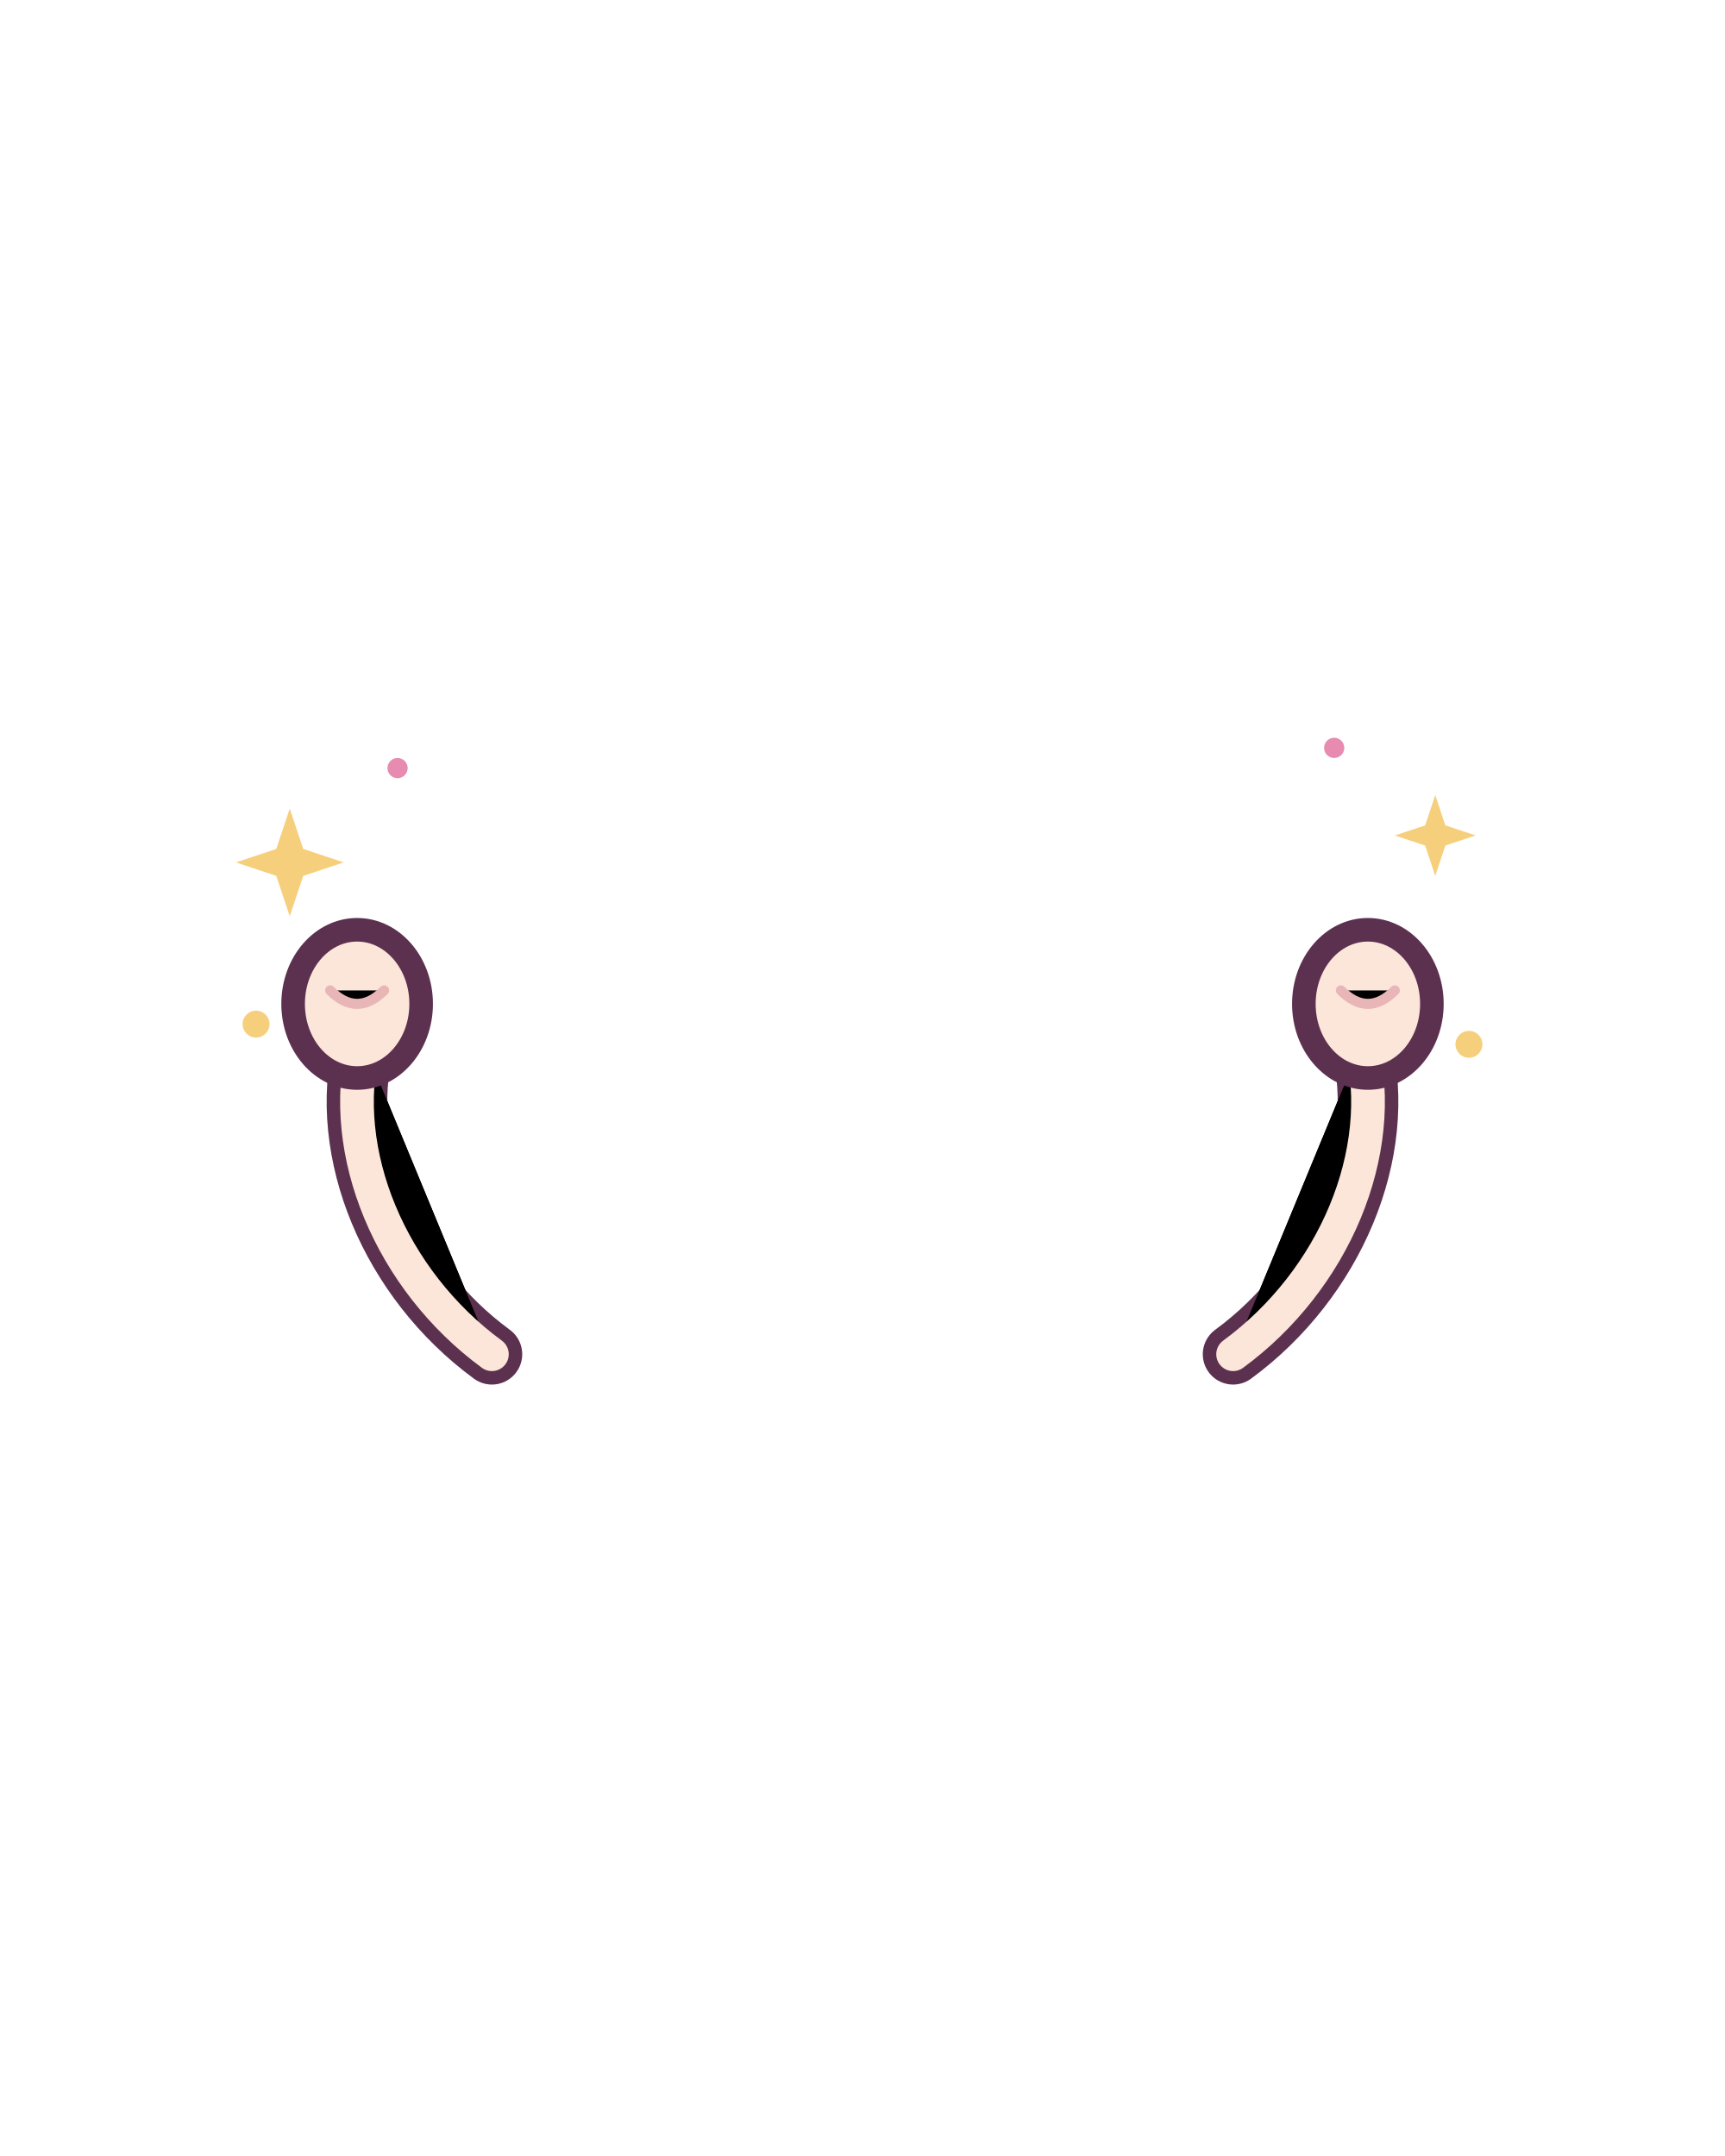
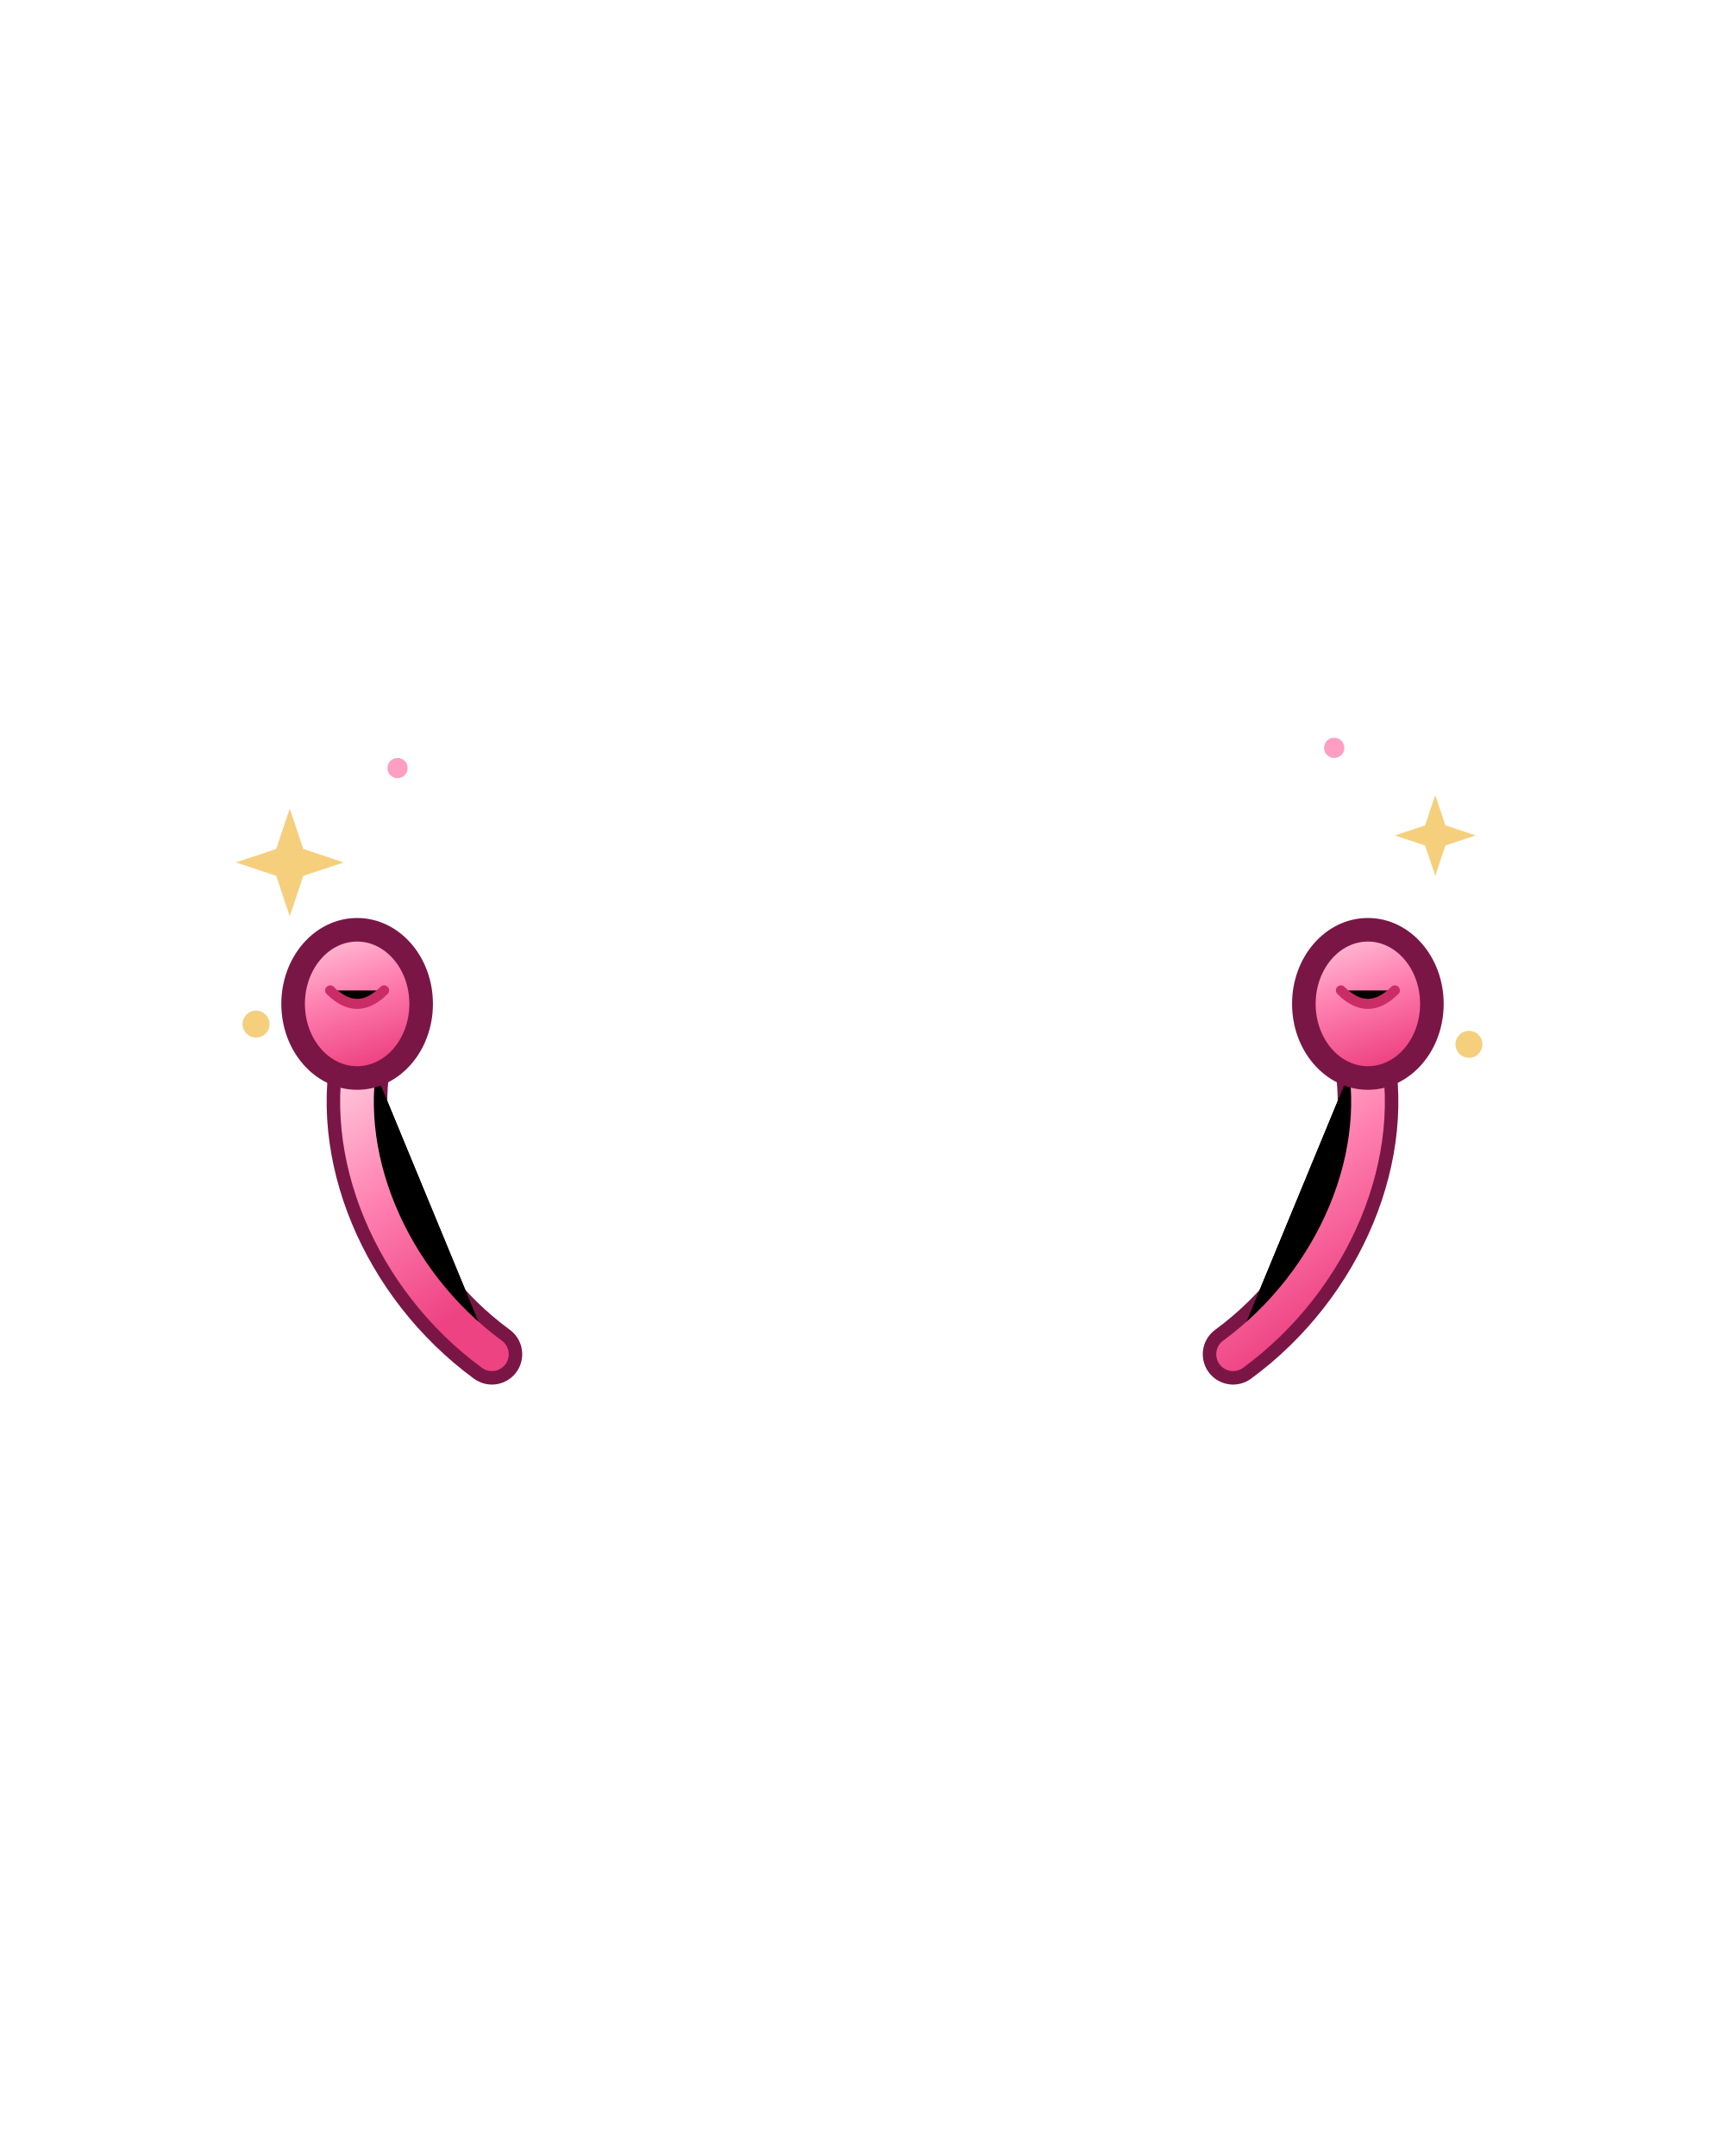
<svg xmlns="http://www.w3.org/2000/svg" viewBox="0 0 512 640" width="512" height="640">
+   <defs>
+     <linearGradient id="armPlush" x1="0" y1="0" x2="0.3" y2="1">
+       <stop stop-color="#ffd0e1" />
+       <stop offset=".5" stop-color="#ff82b1" />
+       <stop offset="1" stop-color="#ee4382" />
+     </linearGradient>
+   </defs>
  <g id="pose-happy" stroke-linecap="round" stroke-linejoin="round">
-     <path d="M146 402 C116 380 100 342 108 310" stroke="#5c3150" stroke-width="18" />
-     <path d="M146 402 C116 380 100 342 108 310" stroke="#fbe6d9" stroke-width="10" />
-     <path d="M366 402 C396 380 412 342 404 310" stroke="#5c3150" stroke-width="18" />
-     <path d="M366 402 C396 380 412 342 404 310" stroke="#fbe6d9" stroke-width="10" />
-     <ellipse cx="106" cy="298" rx="19" ry="22" fill="#fbe6d9" stroke="#5c3150" stroke-width="7" />
-     <ellipse cx="406" cy="298" rx="19" ry="22" fill="#fbe6d9" stroke="#5c3150" stroke-width="7" />
-     <path d="M98 294 Q106 302 114 294" stroke="#e9b6b8" stroke-width="3" />
-     <path d="M398 294 Q406 302 414 294" stroke="#e9b6b8" stroke-width="3" />
+     <path d="M146 402 C116 380 100 342 108 310" stroke="#7a1645" stroke-width="18" />
+     <path d="M146 402 C116 380 100 342 108 310" stroke="url(#armPlush)" stroke-width="10" />
+     <path d="M366 402 C396 380 412 342 404 310" stroke="#7a1645" stroke-width="18" />
+     <path d="M366 402 C396 380 412 342 404 310" stroke="url(#armPlush)" stroke-width="10" />
+     <ellipse cx="106" cy="298" rx="19" ry="22" fill="url(#armPlush)" stroke="#7a1645" stroke-width="7" />
+     <ellipse cx="406" cy="298" rx="19" ry="22" fill="url(#armPlush)" stroke="#7a1645" stroke-width="7" />
+     <path d="M98 294 Q106 302 114 294" stroke="#ca2d66" stroke-width="3" />
+     <path d="M398 294 Q406 302 414 294" stroke="#ca2d66" stroke-width="3" />
    <g fill="#f6cf7d">
      <path d="M86 240 L90 252 L102 256 L90 260 L86 272 L82 260 L70 256 L82 252 Z" />
      <path d="M426 236 L429 245 L438 248 L429 251 L426 260 L423 251 L414 248 L423 245 Z" />
      <circle cx="76" cy="304" r="4" />
      <circle cx="436" cy="310" r="4" />
-       <circle cx="118" cy="228" r="3" fill="#e78bb0" />
-       <circle cx="396" cy="222" r="3" fill="#e78bb0" />
+       <circle cx="118" cy="228" r="3" fill="#ff9dc2" />
+       <circle cx="396" cy="222" r="3" fill="#ff9dc2" />
    </g>
  </g>
</svg>
